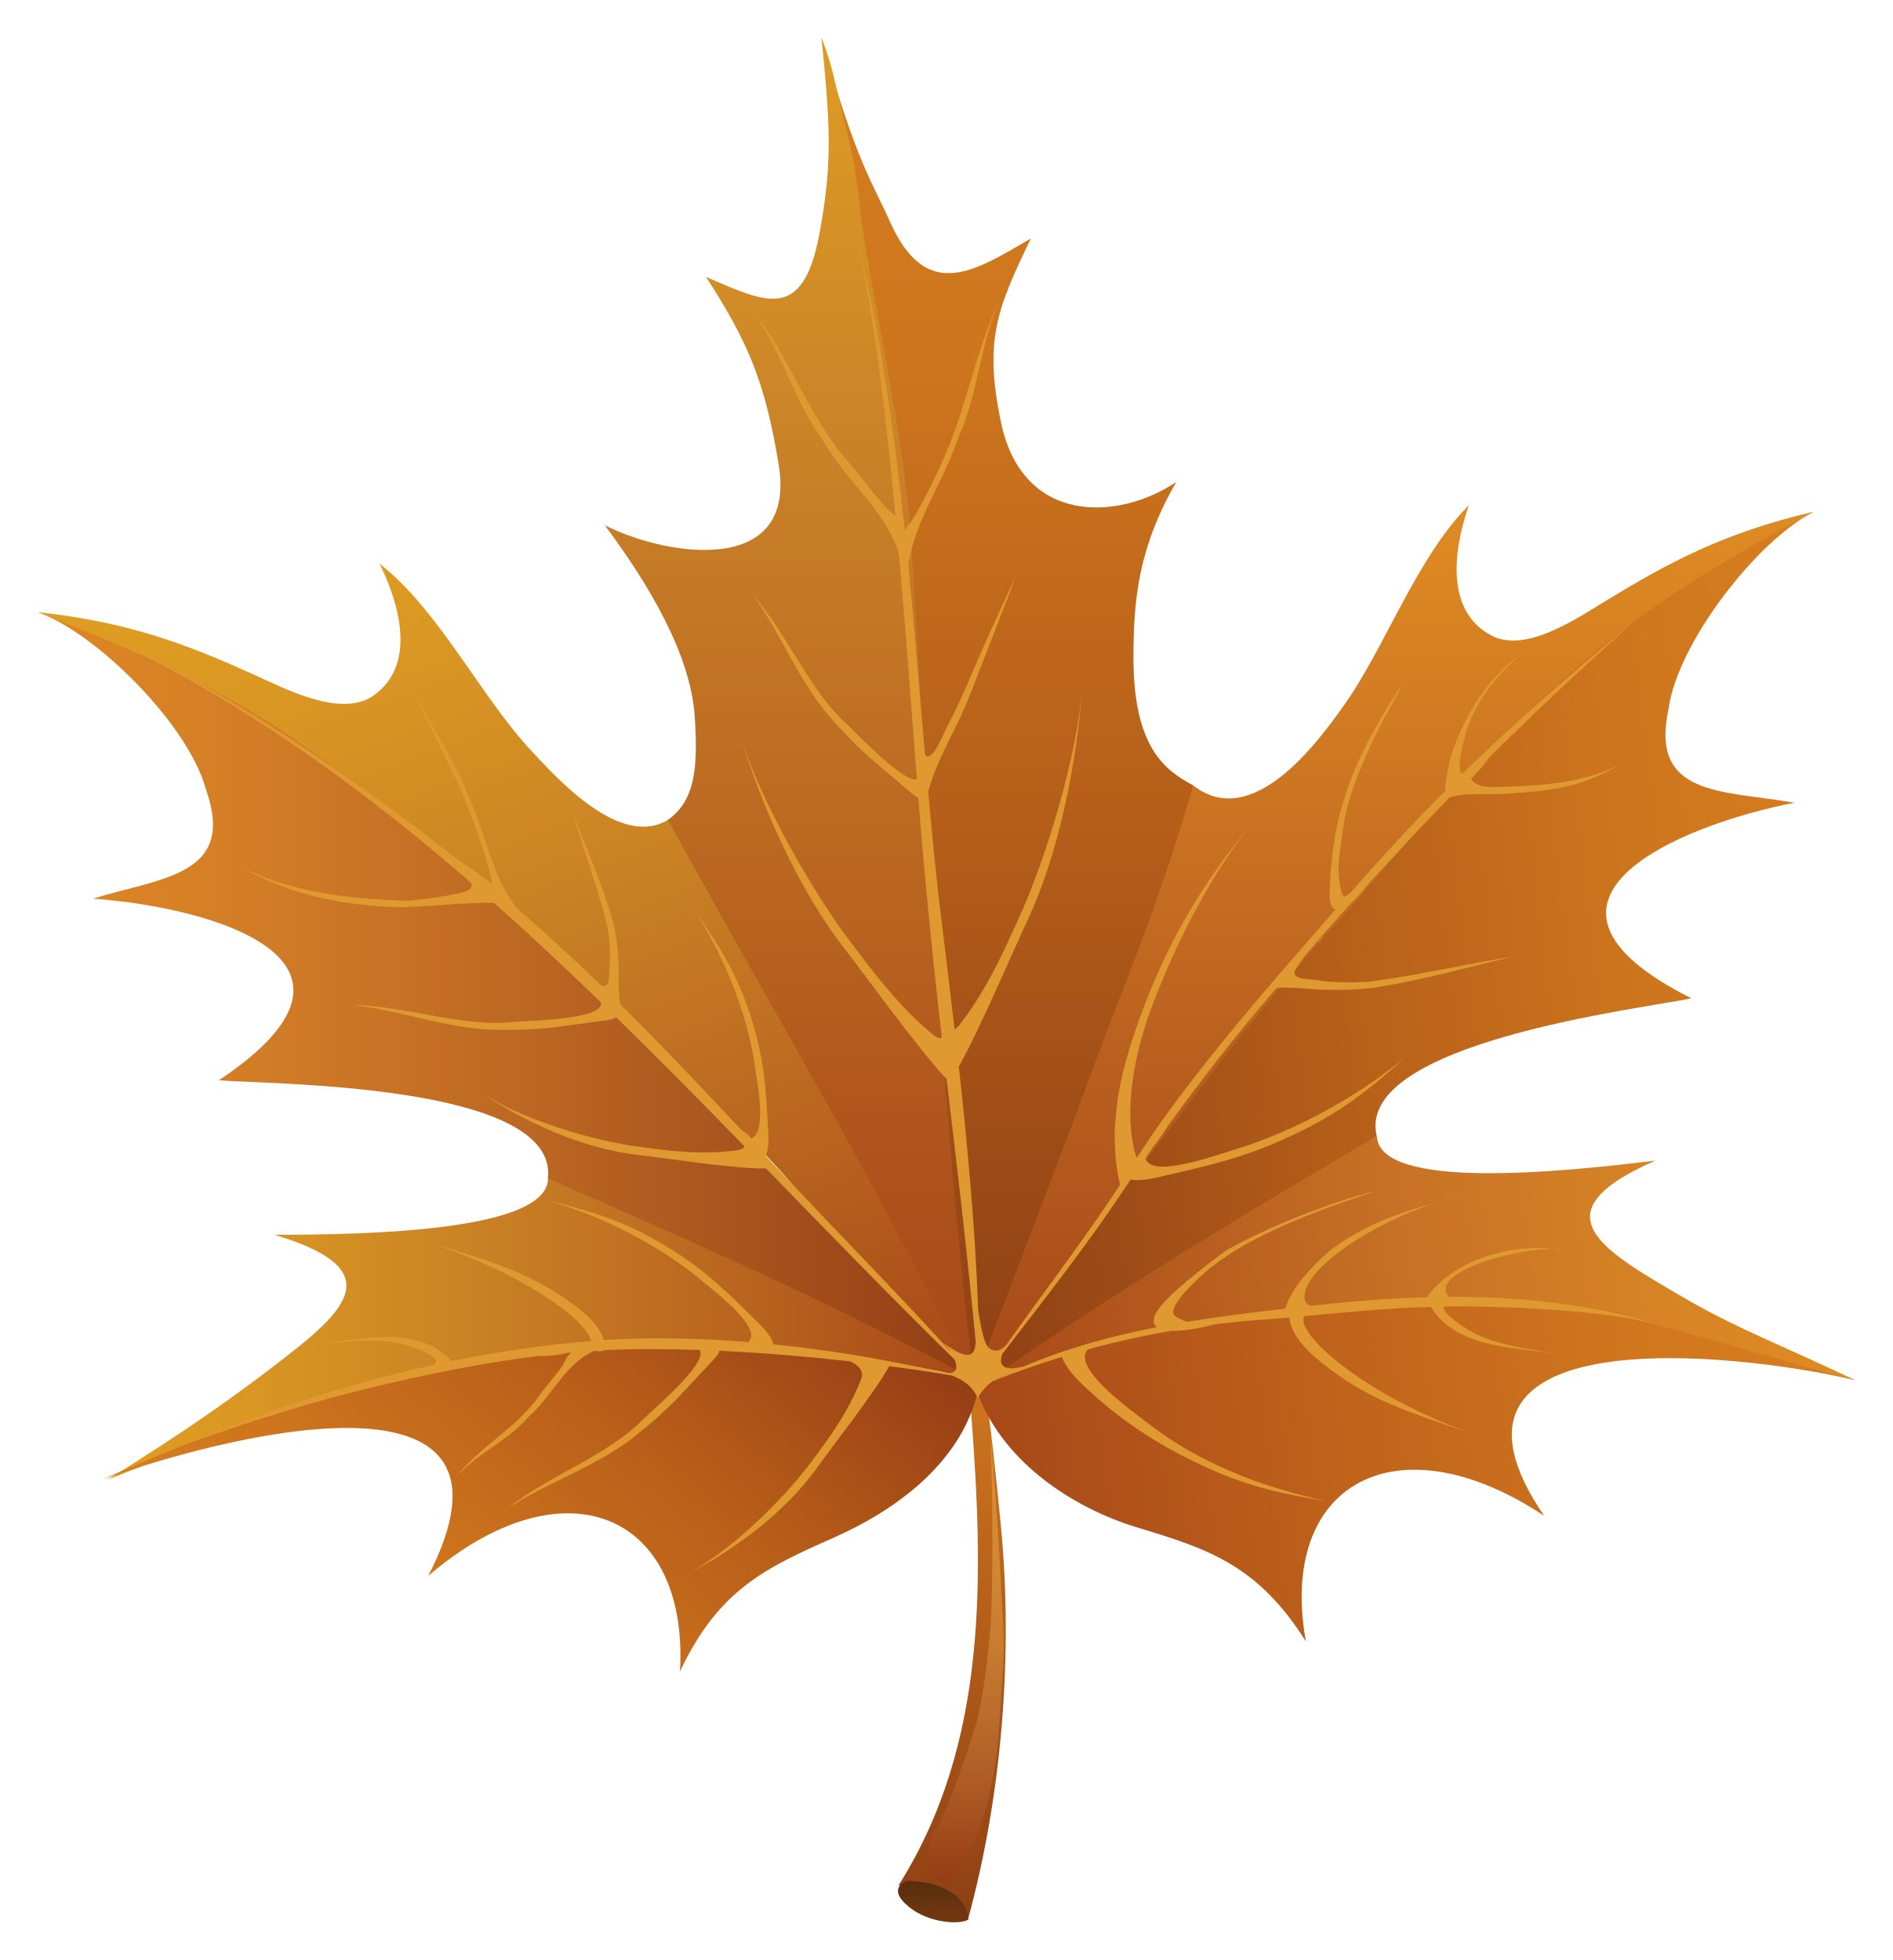
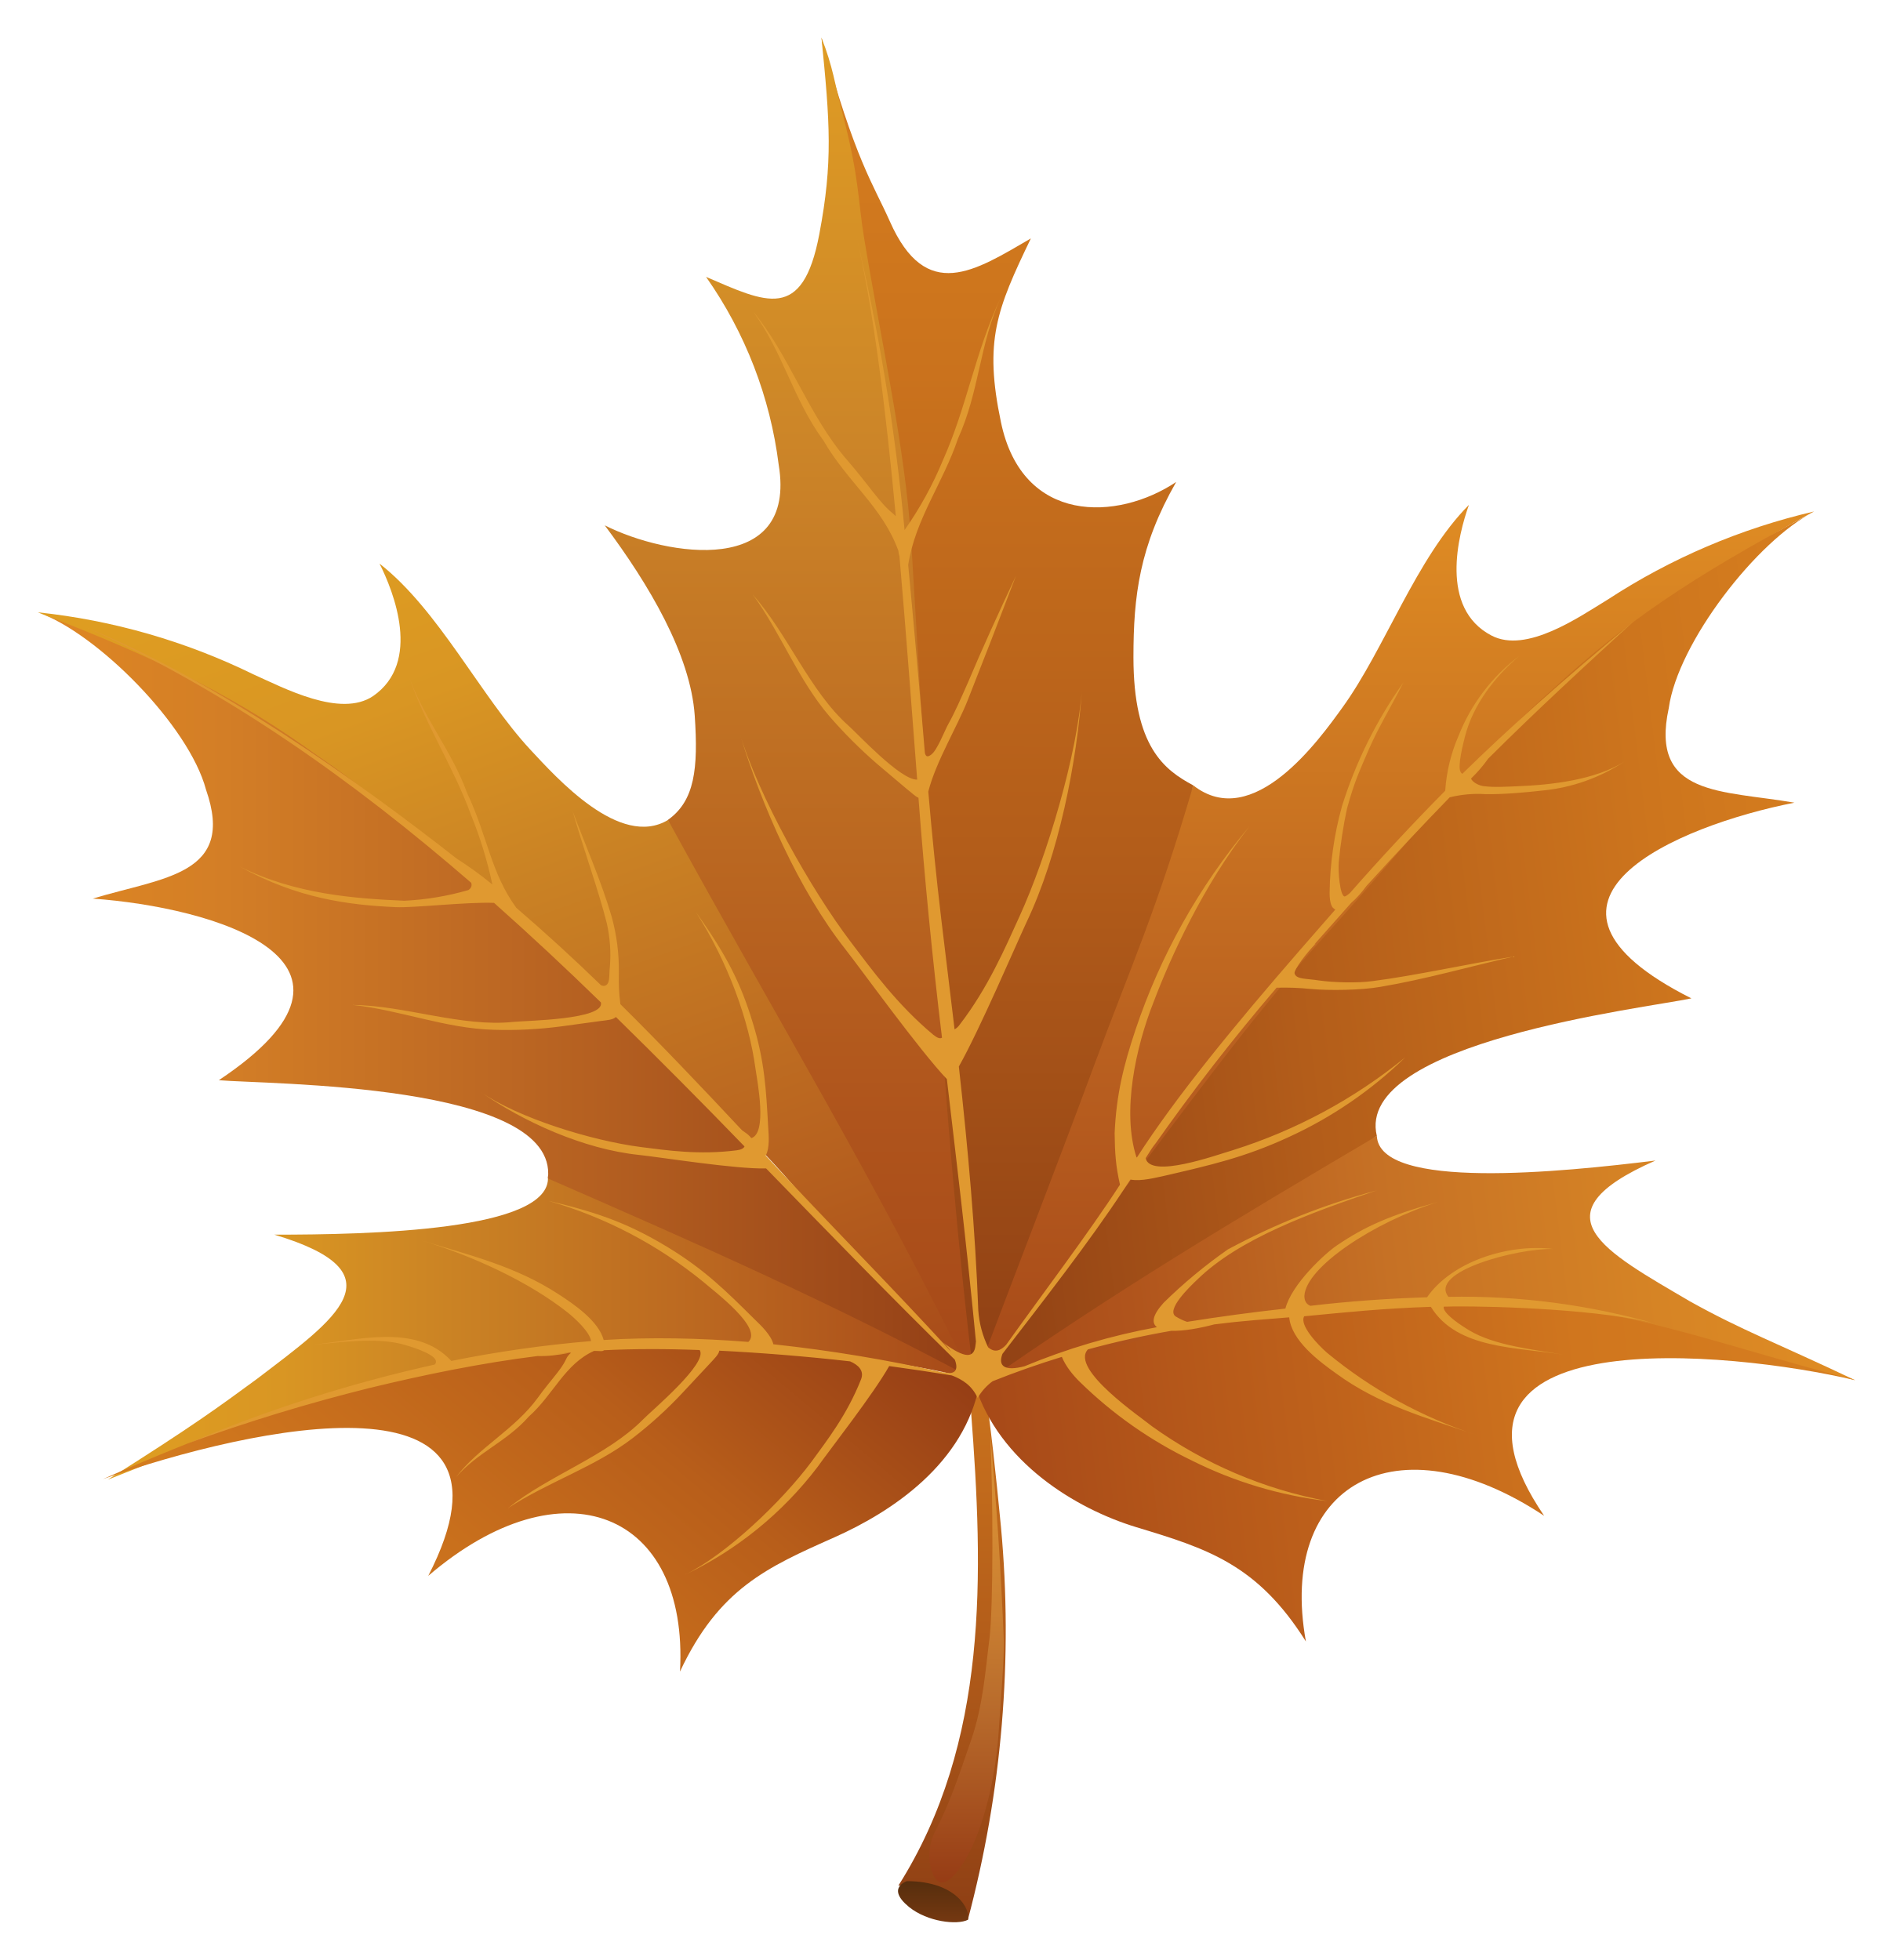
- <svg xmlns="http://www.w3.org/2000/svg" viewBox="885.28 -17.64 885.80 917.44">
-   <g id="leaf2">
-     <linearGradient id="XMLID_297_" x1="2801.2" gradientUnits="userSpaceOnUse" y1="210.11" gradientTransform="matrix(-.9925 .122 .122 .9925 4292.2 -331.49)" x2="2851.8" y2="622.26">
-       <stop stop-color="#df8c23" offset="0" />
-       <stop stop-color="#ba6120" offset=".608" />
-       <stop stop-color="#a64818" offset="1" />
+ <svg xmlns="http://www.w3.org/2000/svg" viewBox="885.3 -17.6 885.8 917.4">
+   <g>
+     <linearGradient id="a" x1="2801.2" x2="2851.8" y1="210.1" y2="622.3" gradientTransform="scale(-1 1)rotate(7 560.8 -35216.3)" gradientUnits="userSpaceOnUse">
+       <stop offset="0" stop-color="#df8c23" />
+       <stop offset=".6" stop-color="#ba6120" />
+       <stop offset="1" stop-color="#a64818" />
    </linearGradient>
-     <path d="m1413.7 546c-9.939 17.401-27.061 44.196-37.105 61.522-9.779 16.866-22.896 14.405-35.813 26.497 26.9-94.02 62.4-182.42 102.9-284.02 0.002-0.01-5.32 6.637 0 0 28 22 59-21.491 69.697-36.283 19.939-27.569 34.475-70.033 59.355-94.946-4.959 13.889-14.018 48.304 10.586 61.115 16.324 8.501 40.797-8.634 54.357-16.856 27.697-16.798 53.758-31.241 96.527-41.182-63.2 34.71-112.1 73.7-156.6 124.16-33.811 36.396-60.643 66.36-94.211 104.74-30.7 31.45-47.9 56.95-69.8 95.26z" fill="url(#XMLID_297_)" />
-     <linearGradient id="XMLID_298_" y2="881.02" gradientUnits="userSpaceOnUse" y1="551.9" x2="1330.9" x1="1330.9">
-       <stop stop-color="#d67e1f" offset="0" />
-       <stop stop-color="#cd751d" offset=".247" />
-       <stop stop-color="#b35d1a" offset=".597" />
-       <stop stop-color="#8e3f14" offset="1" />
+     <path fill="url(#a)" d="M1413.7 546c-10 17.4-27 44.2-37.1 61.5-9.8 16.9-22.9 14.4-35.8 26.5 26.9-94 62.4-182.4 102.9-284 0 0-5.3 6.6 0 0 28 22 59-21.5 69.7-36.3 20-27.6 34.5-70 59.3-95-5 14-14 48.4 10.6 61.2 16.3 8.5 40.8-8.6 54.4-16.9a301 301 0 0 1 96.5-41.2A560 560 0 0 0 1577.6 346a4389 4389 0 0 0-94.2 104.7c-30.7 31.5-48 57-69.8 95.3z" />
+     <linearGradient id="b" x1="1330.9" x2="1330.9" y1="551.9" y2="881" gradientUnits="userSpaceOnUse">
+       <stop offset="0" stop-color="#d67e1f" />
+       <stop offset=".2" stop-color="#cd751d" />
+       <stop offset=".6" stop-color="#b35d1a" />
+       <stop offset="1" stop-color="#8e3f14" />
    </linearGradient>
-     <path d="m1339.7 643c5.792 75.885 8.431 154.98-34 222 21.946-2.518 18.221 4.359 32.5 16.023 15.993-58.271 21.241-124.32 15.5-184.02-5-52-9-83-21.466-145.1 5.071 7.672-3.911 9.529-1.618 18.495 6.7 25.85 7.2 53.08 9.1 72.6z" fill="url(#XMLID_298_)" />
-     <linearGradient id="XMLID_299_" x1="2636.9" gradientUnits="userSpaceOnUse" y1="653.25" gradientTransform="matrix(-.9925 .122 .122 .9925 4292.2 -331.49)" x2="3045.9" y2="653.25">
-       <stop stop-color="#d67e1f" offset="0" />
-       <stop stop-color="#d0761e" offset=".256" />
-       <stop stop-color="#be611b" offset=".62" />
-       <stop stop-color="#a64818" offset="1" />
+     <path fill="url(#b)" d="M1339.7 643c5.8 75.9 8.4 155-34 222 22-2.5 18.2 4.4 32.5 16a526 526 0 0 0 15.5-184c-5-52-9-83-21.5-145.1 5.1 7.7-3.9 9.5-1.6 18.5 6.7 25.8 7.2 53 9.1 72.6" />
+     <linearGradient id="c" x1="2636.9" x2="3045.9" y1="653.3" y2="653.3" gradientTransform="scale(-1 1)rotate(7 560.8 -35216.3)" gradientUnits="userSpaceOnUse">
+       <stop offset="0" stop-color="#d67e1f" />
+       <stop offset=".3" stop-color="#d0761e" />
+       <stop offset=".6" stop-color="#be611b" />
+       <stop offset="1" stop-color="#a64818" />
    </linearGradient>
-     <path d="m1496.4 750.66c-13.279-73.679 42.346-104.7 111.47-58.786-62.705-92.048 86.416-77.383 145.56-63.492-71.8-28.38-132.6-41.86-199.8-42.38-62.648-0.485-147.84 18.593-212.16 44.618 11.328 36.171 47.25 57.951 75.516 66.568 33.1 10.06 56.6 17.23 79.4 53.47z" fill="url(#XMLID_299_)" />
-     <linearGradient id="XMLID_300_" x1="2636.9" gradientUnits="userSpaceOnUse" y1="572.63" gradientTransform="matrix(-.9925 .122 .122 .9925 4292.2 -331.49)" x2="3047.1" y2="572.63">
-       <stop stop-color="#df8c23" offset="0" />
-       <stop stop-color="#d68425" offset=".206" />
-       <stop stop-color="#c67125" offset=".499" />
-       <stop stop-color="#b0541c" offset=".843" />
-       <stop stop-color="#a64818" offset="1" />
+     <path fill="url(#c)" d="M1496.4 750.7c-13.3-73.7 42.3-104.7 111.5-58.8-62.7-92 86.4-77.4 145.5-63.5-71.8-28.4-132.6-41.9-199.8-42.4-62.6-.5-147.8 18.6-212.1 44.6 11.3 36.2 47.2 58 75.5 66.6 33 10 56.6 17.2 79.4 53.5" />
+     <linearGradient id="d" x1="2636.9" x2="3047.1" y1="572.6" y2="572.6" gradientTransform="scale(-1 1)rotate(7 560.8 -35216.3)" gradientUnits="userSpaceOnUse">
+       <stop offset="0" stop-color="#df8c23" />
+       <stop offset=".2" stop-color="#d68425" />
+       <stop offset=".5" stop-color="#c67125" />
+       <stop offset=".8" stop-color="#b0541c" />
+       <stop offset="1" stop-color="#a64818" />
    </linearGradient>
-     <path d="m1529.6 514.09c1.045 25.701 86.707 16.882 130.38 11.514-57.355 25.186-23.654 42.536 16.154 65.854 24.531 13.777 39.982 19.267 77.299 36.918-71.713-18.797-112.84-36.416-169.5-35.393-60.027 1.084-94.676-2.736-160.95 15.484-25.727 7.073-63.721 16.949-82.163 25.547 26.088-24.079 64.11-52.211 92.422-67.781 11.1-6.08 67.8-38.55 96.4-52.14z" fill="url(#XMLID_300_)" />
-     <linearGradient id="XMLID_301_" x1="2606.3" gradientUnits="userSpaceOnUse" y1="416.71" gradientTransform="matrix(-.9925 .122 .122 .9925 4292.2 -331.49)" x2="3044.5" y2="416.71">
-       <stop stop-color="#d67e1f" offset="0" />
-       <stop stop-color="#cd751d" offset=".247" />
-       <stop stop-color="#b35d1a" offset=".597" />
-       <stop stop-color="#8e3f14" offset="1" />
+     <path fill="url(#d)" d="M1529.6 514c1 25.8 86.7 17 130.4 11.6-57.4 25.2-23.7 42.5 16.1 65.9 24.6 13.7 40 19.2 77.3 36.9-71.7-18.8-112.8-36.4-169.5-35.4-60 1-94.6-2.8-161 15.5-25.6 7-63.6 17-82 25.5 26-24 64-52.2 92.3-67.8 11.1-6 67.8-38.5 96.4-52.1z" />
+     <linearGradient id="e" x1="2606.3" x2="3044.5" y1="416.7" y2="416.7" gradientTransform="scale(-1 1)rotate(7 560.8 -35216.3)" gradientUnits="userSpaceOnUse">
+       <stop offset="0" stop-color="#d67e1f" />
+       <stop offset=".2" stop-color="#cd751d" />
+       <stop offset=".6" stop-color="#b35d1a" />
+       <stop offset="1" stop-color="#8e3f14" />
    </linearGradient>
-     <path d="m1397.8 556.49c37.9-48.49 68.9-93.41 107.9-136.49 37.295-40.854 66.889-80.458 106.9-115.6 32.559-30.197 63.014-51.165 121.62-82.55-26.57 13.341-63.779 61.335-68.059 92.087-9.016 41.409 24.852 38.254 58.824 44.154-55.094 10.801-138.39 46.228-48.189 91.563-21.592 4.668-157.77 20.54-147.24 64.443-66.688 39.43-123.62 73.361-186.43 117.62 9.342-14.296 11.313-16.755 21.784-30.888 10-13.49 22.6-31.13 32.9-44.33z" fill="url(#XMLID_301_)" />
-     <linearGradient id="XMLID_302_" x1="2953.9" gradientUnits="userSpaceOnUse" y1="-29.085" gradientTransform="matrix(-.9925 .122 .122 .9925 4292.2 -331.49)" x2="3031" y2="597.91">
-       <stop stop-color="#d67e1f" offset="0" />
-       <stop stop-color="#cd751d" offset=".247" />
-       <stop stop-color="#b35d1a" offset=".597" />
-       <stop stop-color="#8e3f14" offset="1" />
+     <path fill="url(#e)" d="M1397.8 556.5c37.9-48.5 68.9-93.4 107.9-136.5 37.3-40.9 66.9-80.5 106.9-115.6 32.6-30.2 63-51.2 121.6-82.5-26.5 13.3-63.8 61.3-68 92-9 41.4 24.8 38.3 58.8 44.2-55.1 10.8-138.4 46.2-48.2 91.6-21.6 4.6-157.8 20.5-147.2 64.4-66.7 39.4-123.7 73.4-186.5 117.6 9.4-14.3 11.3-16.7 21.8-30.9 10-13.5 22.6-31.1 33-44.3z" />
+     <linearGradient id="f" x1="2953.9" x2="3031" y1="-29.1" y2="597.9" gradientTransform="scale(-1 1)rotate(7 560.8 -35216.3)" gradientUnits="userSpaceOnUse">
+       <stop offset="0" stop-color="#d67e1f" />
+       <stop offset=".2" stop-color="#cd751d" />
+       <stop offset=".6" stop-color="#b35d1a" />
+       <stop offset="1" stop-color="#8e3f14" />
    </linearGradient>
-     <path d="m1341.1 629.5c18.611-49.5 38.085-99.293 56.611-149.5 16.258-44.061 28.996-71.729 46-130-13.553-7.213-28-18-28-60 0-28.737 2.816-51.885 20-82-27.377 18.337-72 20-82-28-7.929-38.057-2.068-52.792 14-86-26.326 15.326-48.939 30.386-66-8-8-18-16-28-32-86 8 56 11.411 78.467 14 94 6 36 10.742 43.74 10 62-1.977 48.65 7.361 47.921 10 92 7.954 132.88 12 268 39.429 383.72l-2-2.22z" fill="url(#XMLID_302_)" />
-     <linearGradient id="XMLID_303_" y2="604" gradientUnits="userSpaceOnUse" y1="604" x2="1343.7" x1="935.73">
-       <stop stop-color="#df9e21" offset="0" />
-       <stop stop-color="#d99623" offset=".173" />
-       <stop stop-color="#ca8224" offset=".419" />
-       <stop stop-color="#ba6620" offset=".708" />
-       <stop stop-color="#a64818" offset="1" />
+     <path fill="url(#f)" d="M1341.1 629.5c18.6-49.5 38-99.3 56.6-149.5 16.3-44 29-71.7 46-130-13.5-7.2-28-18-28-60 0-28.7 2.8-51.9 20-82-27.4 18.3-72 20-82-28-8-38-2-52.8 14-86-26.3 15.3-49 30.4-66-8-8-18-16-28-32-86 8 56 11.4 78.5 14 94 6 36 10.8 43.7 10 62-2 48.7 7.4 48 10 92 8 132.9 12 268 39.4 383.7z" />
+     <linearGradient id="g" x1="935.7" x2="1343.7" y1="604" y2="604" gradientUnits="userSpaceOnUse">
+       <stop offset="0" stop-color="#df9e21" />
+       <stop offset=".2" stop-color="#d99623" />
+       <stop offset=".4" stop-color="#ca8224" />
+       <stop offset=".7" stop-color="#ba6620" />
+       <stop offset="1" stop-color="#a64818" />
    </linearGradient>
-     <path d="m1141.7 533c2.099 25.636-84 27.334-128 27.334 60 18 28.667 39.333-8 67.333-18.021 13.251-29.648 21.802-70 47.333 68.884-27.406 119.63-48.103 176-54 59.711-6.247 79.333-17.333 147.33-7.333 26.399 3.883 65.314 9.049 84.667 15.333-28.831-20.717-70-44-100-56-11.7-4.68-72-29.99-102-39.99z" fill="url(#XMLID_303_)" />
-     <linearGradient id="XMLID_304_" gradientUnits="userSpaceOnUse" x2="1254.7" x1="1254.7" y2="632">
-       <stop stop-color="#df9c24" offset="0" />
-       <stop stop-color="#cc8528" offset=".269" />
-       <stop stop-color="#af541c" offset=".821" />
-       <stop stop-color="#a64818" offset="1" />
+     <path fill="url(#g)" d="M1141.7 533c2.1 25.6-84 27.3-128 27.3 60 18 28.7 39.4-8 67.4-18 13.2-29.6 21.8-70 47.3 68.9-27.4 119.6-48.1 176-54 59.7-6.2 79.3-17.3 147.3-7.3 26.4 3.8 65.3 9 84.7 15.3-28.8-20.7-70-44-100-56-11.7-4.7-72-30-102-40" />
+     <linearGradient id="h" x1="1254.7" x2="1254.7" y2="632" gradientUnits="userSpaceOnUse">
+       <stop offset="0" stop-color="#df9c24" />
+       <stop offset=".3" stop-color="#cc8528" />
+       <stop offset=".8" stop-color="#af541c" />
+       <stop offset="1" stop-color="#a64818" />
    </linearGradient>
-     <path d="m1337.7 632c-31.543-43.1-55.489-90.428-80-138-21.51-41.748-35.92-72.093-59.904-127.85 12.571-8.812 14.304-23.974 12.571-48.812-2-28.667-21.333-61.334-42.063-89.128 29.41 14.86 89.91 24.02 81.396-28.206-6.255-38.368-14-57-34-88 28 12 45.226 21.28 53-20 6.364-33.795 5-52 1-92 5.538 13.964 6.061 20.753 10 36 7.891 30.543 7.036 39.968 10 58 7.896 48.046 19.241 97.929 22 142 8.315 132.85 14 268 29.389 392l-3.4 4z" fill="url(#XMLID_304_)" />
-     <linearGradient id="XMLID_305_" y2="678.82" gradientUnits="userSpaceOnUse" y1="219.58" x2="1205.6" x1="1038.5">
-       <stop stop-color="#df9e21" offset="0" />
-       <stop stop-color="#d99623" offset=".173" />
-       <stop stop-color="#ca8224" offset=".419" />
-       <stop stop-color="#ba6620" offset=".708" />
-       <stop stop-color="#a64818" offset="1" />
+     <path fill="url(#h)" d="M1337.7 632c-31.5-43.1-55.5-90.4-80-138-21.5-41.7-36-72-59.9-127.8 12.6-8.9 14.3-24 12.6-48.9-2-28.6-21.4-61.3-42.1-89 29.4 14.8 90 24 81.4-28.3a195 195 0 0 0-34-88c28 12 45.2 21.3 53-20 6.4-33.8 5-52 1-92 5.5 14 6 20.8 10 36 7.9 30.5 7 40 10 58 7.9 48 19.2 98 22 142 8.3 132.9 14 268 29.4 392z" />
+     <linearGradient id="i" x1="1038.5" x2="1205.6" y1="219.6" y2="678.8" gradientUnits="userSpaceOnUse">
+       <stop offset="0" stop-color="#df9e21" />
+       <stop offset=".2" stop-color="#d99623" />
+       <stop offset=".4" stop-color="#ca8224" />
+       <stop offset=".7" stop-color="#ba6620" />
+       <stop offset="1" stop-color="#a64818" />
    </linearGradient>
-     <path d="m1272.8 557.42c11.988 16.06 32.871 32.613 44.955 48.585 11.763 15.547 9.093 13.074 23.389 23.5-47.297-96.862-90.715-167.45-143.29-263.35-0.005-0.009 6.089 5.938 0 0-22.499 13.5-52.075-19.623-64.497-32.999-23.154-24.931-42.761-65.304-70.497-86.995 6.618 13.179 19.806 46.231-3.05 61.949-15.164 10.429-41.546-3.592-56.007-10.1-29.542-13.294-57.168-24.45-100.83-29.099 66.893 26.746 122.52 58.436 172.78 103.1 38 32 66 59.5 104 93.501 34.3 27.46 66.6 56.55 93 91.91z" fill="url(#XMLID_305_)" />
-     <linearGradient id="XMLID_306_" y2="448.45" gradientUnits="userSpaceOnUse" y1="448.45" x2="1341.1" x1="902.95">
-       <stop stop-color="#df8723" offset="0" />
-       <stop stop-color="#d37e26" offset=".217" />
-       <stop stop-color="#bc6723" offset=".524" />
-       <stop stop-color="#9c4819" offset=".884" />
-       <stop stop-color="#913d15" offset="1" />
+     <path fill="url(#i)" d="M1272.8 557.4c12 16 32.9 32.6 45 48.6 11.7 15.6 9 13 23.3 23.5-47.3-96.9-90.7-167.4-143.2-263.3 0 0 6 5.9 0 0-22.5 13.5-52.1-19.7-64.5-33-23.2-25-42.8-65.3-70.5-87 6.6 13.1 19.8 46.2-3 62-15.3 10.3-41.6-3.7-56.1-10.2A301 301 0 0 0 903 269c66.9 26.7 122.5 58.3 172.8 103 38 32 66 59.5 104 93.5 34.3 27.5 66.6 56.6 93 92z" />
+     <linearGradient id="j" x1="903" x2="1341.1" y1="448.4" y2="448.4" gradientUnits="userSpaceOnUse">
+       <stop offset="0" stop-color="#df8723" />
+       <stop offset=".2" stop-color="#d37e26" />
+       <stop offset=".5" stop-color="#bc6723" />
+       <stop offset=".9" stop-color="#9c4819" />
+       <stop offset="1" stop-color="#913d15" />
    </linearGradient>
-     <path d="m1277.7 560c-39-41-82-86-126-124-42-36-74-70-118-100-36-26-68.785-43.097-130.78-67.097 28 10 70.785 53.097 78.785 83.097 14 40-20 41-53 51 56 4 143 29 59 85 22 2 159.1 1.141 154 46 71 31 131.65 57.732 199.39 94-11.016-13.05-13.271-15.25-25.389-28-11.5-12.18-26.4-27.86-38-40z" fill="url(#XMLID_306_)" />
-     <linearGradient id="XMLID_307_" y2="541.4" gradientUnits="userSpaceOnUse" y1="769.65" x2="1238.1" x1="1046.6">
-       <stop stop-color="#d67e1f" offset="0" />
-       <stop stop-color="#cd741d" offset=".247" />
-       <stop stop-color="#b85e1a" offset=".597" />
-       <stop stop-color="#953d15" offset="1" />
+     <path fill="url(#j)" d="M1277.7 560c-39-41-82-86-126-124-42-36-74-70-118-100-36-26-68.8-43.1-130.8-67.1 28 10 70.8 53.1 78.8 83.1 14 40-20 41-53 51 56 4 143 29 59 85 22 2 159.1 1.1 154 46 71 31 131.7 57.7 199.4 94-11-13-13.3-15.2-25.4-28z" />
+     <linearGradient id="k" x1="1046.6" x2="1238.1" y1="769.6" y2="541.4" gradientUnits="userSpaceOnUse">
+       <stop offset="0" stop-color="#d67e1f" />
+       <stop offset=".2" stop-color="#cd741d" />
+       <stop offset=".6" stop-color="#b85e1a" />
+       <stop offset="1" stop-color="#953d15" />
    </linearGradient>
-     <path d="m1203.5 764.75c4.191-74.748-54.803-98.753-117.81-44.748 51.005-99.01-82-70-152.22-45.261 99.22-43.74 147.62-52.03 214.22-60.74 62.121-8.124 190 10 196 16-6.831 37.283-40.997 59.999-68 72-31.5 14.01-54 24-72.2 62.75z" fill="url(#XMLID_307_)" />
-     <path d="m1554.9 594.12c12.258 19.943 40.647 18.782 62.209 22.421-13.855-2.41-32.381-4.194-44.373-11.538-6.68-4.089-12.307-8.459-11.821-11.036 1.566-0.031 3.147-0.057 4.761-0.075 20.131-0.22 71.004 1.538 95.434 8.415-32.752-9.917-65.965-13.09-97.943-12.901-9.467-11.871 32.353-22.799 48.898-22.421-21.492-2.564-47.634 6.23-59.021 22.59-18.785 0.512-37.073 2.078-54.51 4.003-1.818-0.756-2.893-2.163-2.797-4.576 0.537-13.466 32.633-34.67 62.496-43.951-22.333 6.113-33.965 11.213-47.412 20.325-5.257 3.562-20.961 17.904-24.059 29.54-15.15 1.747-30.554 3.627-45.927 6.153-1.821-0.546-3.602-1.342-5.329-2.478-4.74-3.115 6.594-13.924 9.988-17.24 19.645-19.187 53.059-31.206 84.086-41.708-21.695 5.41-49.793 16.564-69.65 27.508-7.867 5.418-24.438 18.54-30.17 25.037-5.315 6.025-5.585 9.551-3.065 11.405-21.171 4.105-42.113 9.757-62.081 18.305-9.085 2.424-12.43 0.09-10.224-5.82 19.407-25.223 40.514-52.159 56.726-76.772 1.052-1.597 2.133-3.216 3.223-4.841 4.925 1.019 12.152-0.896 16.066-1.795 21.143-4.857 37.188-8.483 57.822-18.034 20.316-9.405 34.225-18.717 54.623-37.34-23.959 19.822-54.176 35.458-80.445 43.374-8.402 2.532-38.855 13.533-41.05 3.827 1.248-1.757 2.473-3.557 3.681-5.395-0.285 0.352-0.568 0.691-0.85 1.02 0.808-1.15 1.612-2.299 2.431-3.455-0.524 0.818-1.052 1.63-1.581 2.436 2.267-2.799 4.613-6.267 6.586-9.434 15.603-21.621 32.842-43.678 48.475-61.894 0.896-1.045 1.785-2.078 2.674-3.109 5.871-0.097 9.74 0.116 15.99 0.595 8.477 0.803 23.684 0.621 32.541-1.047 20.758-3.373 41.402-9.292 62.389-14.146-22.316 3.638-46.42 9.022-66.035 11.56-6.961 0.899-18.283 0.719-25.242-0.355-5.436-0.839-10.584-0.352-11.342-3.269-0.408-1.569 5.74-9.797 9.943-14.074-0.232 0.181-0.465 0.362-0.701 0.547 5.95-6.777 11.692-13.244 17.259-19.44 2.444-2.101 4.988-4.986 7.202-7.975 13.904-15.312 26.719-28.932 38.921-41.478 5.238-1.607 11.624-1.597 16.618-1.482 7.801 0.18 19.178-0.825 26.934-1.698 14.758-1.659 25.875-5.753 38.154-13.55-13.461 8.546-34.066 10.93-49.842 11.53-4.775 0.181-10.924 0.639-15.701 0.106-1.831-0.204-5.477-1.688-6.138-3.705 3.762-3.679 7.197-7.725 8.231-9.442-0.104 0.03-0.208 0.07-0.313 0.111 22.937-22.77 44.44-42.599 68.098-64.116-34.297 28.44-58.966 50.514-80.184 71.311-0.278-0.227-0.544-0.526-0.791-0.932-1.564-2.56 1.322-13.629 2.023-16.383 3.848-15.09 13.967-28.2 25.604-38.039-12.396 8.205-22.896 23.785-28.568 37.582-2.758 5.787-5.33 14.861-6.209 23.831-0.071 0.727-0.054 1.314 0.034 1.789-15.506 15.591-29.478 30.818-44.603 47.896-1.295 1.108-2.268 1.755-2.639 1.611-2.139-0.824-3.043-11.702-2.605-16.212 0.59-6.092 2.26-19.261 3.891-25.202 3.465-12.618 5.635-16.837 10.354-27.745 4.441-10.261 10.047-19.191 15.906-30.935-12.516 18.811-22.979 37.431-28.654 57.805-3.357 11.043-5.447 25.885-5.762 40.596-0.104 4.86 0.957 7.204 2.678 7.829-5.277 6.008-10.732 12.265-16.475 18.864-31.023 35.653-58.137 68.695-76.396 97.235-0.093-0.072-0.187-0.138-0.271-0.235-6.832-21.292-0.24-51.567 8.057-72.547 8.057-21.125 23.273-54.705 44.725-82.137-27.389 33.21-42.154 63.31-53.119 95.007-5.559 16.343-9.063 30.296-9.832 48.399 0.104 9.237 0.506 15.33 2.514 24.158-14.874 23.107-36.262 51.073-53.266 75.042-2.503 2.553-5.275 3.866-8.412 1.078-1.896-1.896-3.575-9.934-4.671-17.251-1.379-37.509-4.806-75.527-9.085-114.19 9.822-17.335 26.273-56.018 31.756-67.563 14.965-31.507 23.553-74.542 26-110-2.156 31.263-16.457 79.004-29.332 107.33-6.667 14.666-14.667 33.333-28 50.666-0.907 1.179-1.701 1.858-2.401 2.162-1.999-17.256-4.12-34.636-6.266-52.162-2.323-18.974-4.27-38.778-6.09-59.11 3.678-14.107 13.566-30.163 18.59-42.89 7.5-19 14.5-37 22.5-58-8 17-16 34.5-22.5 50-2.966 6.674-5.875 13.386-9.39 19.795-1.601 2.918-4.905 11.61-7.61 13.705-2.104 1.628-2.761 0.901-3.176-0.729-2.458-28.701-4.814-58.271-7.723-87.928 3.294-21.484 16.275-38.316 23.22-59.151 10-22.001 10-44.001 20-66.001-12 25.5-15.736 50.873-27 76-6.449 14.386-12.896 26.794-17.879 32.849-5.01-47.389-11.75-94.632-22.942-138.54 7.971 33.165 13.893 81.797 18.614 131.93-0.381-0.368-0.787-0.732-1.242-1.094-6.114-4.861-11.644-13.775-21.555-25.147-18.092-20.76-27.066-49.303-44.03-69.509 14.258 19.511 18.725 41.053 32.984 60.565 11.245 19.359 27.704 31.012 35.072 51.458 0.1 0.829 0.269 1.661 0.479 2.502 3.247 36.821 5.908 73.509 8.314 104.6-7.649 0.407-28.148-21.763-32.137-25.309-18-16-28.5-43-44.5-61 13 18 21 39.5 35.5 56.5 7 8 14.279 15.649 22.5 22.5 6 5 9.842 8.364 14.113 11.913 1.959 1.628 3.697 3.26 5.184 3.861 0.929 11.794 1.823 22.652 2.703 32.226 2.885 31.384 5.595 56.58 8.288 80.066-0.884 0.506-2.199 0.214-4.142-1.399-16.821-13.973-28.735-30.42-38.468-43.259-18.795-24.794-43.257-68.215-52.244-98.237 10.193 34.044 28.046 74.132 49.58 101.57 8.232 10.49 34.619 47.175 47.532 60.726 4.261 36.189 8.586 71.234 13.589 122.85-0.035 0.604-0.078 1.171-0.135 1.685-0.667 6-4.666 6.667-15.333-1.333 1.432 1.289 2.77 2.854 3.866 4.473-27.954-30.544-49.43-52.115-79.533-84.14-2.421-2.576-4.824-5.136-7.216-7.687 1.946-3.575 1.356-9.771 1.175-13.076-0.965-17.634-1.639-31.003-7.25-49.361-5.526-18.076-12.101-31.135-26.562-51.475 14.994 23.399 24.813 50.677 27.839 73.036 0.908 6.711 5.611 30.332-1.923 32.714-0.864-1.046-1.822-1.962-2.944-2.723-0.569-0.386-1.039-0.699-1.453-0.972-19.152-20.413-37.695-40.047-56.894-59.066-0.708-5.866-0.783-9.076-0.727-14.735 0.219-6.769-1.001-18.886-3.268-25.92-4.777-16.492-12.083-32.854-18.351-49.504 5.147 17.729 12.158 36.857 16.024 52.452 1.372 5.534 1.966 14.561 1.374 20.124-0.463 4.346 0.373 8.44-2.478 9.092-0.289 0.066-0.837-0.055-1.554-0.309-12.745-12.349-25.862-24.445-39.705-36.333-12.091-16.497-13.424-33.385-23.004-53.692-7.176-19.77-20.069-34.554-27.243-54.323 8.083 23.118 20.815 42.032 29.1 64.533 4.646 12.619 9.133 25.908 9.985 32.636-4.725-4.031-11.471-8.698-16.887-12.184-46.8-36.84-112.22-83.24-173.27-108.22 66.639 30.108 125.22 71.886 180.28 119.62 0.437 1.307 0.148 2.466-1.275 3.379-3.364 2.16-26.132 5.168-30 5-23-1-51-3-77-16 27 15 51 18 73 19 8.441 0.383 33.254-2.455 45.914-2.044 16.967 15.062 33.624 30.661 50.102 46.631 1.83 8.146-34.998 8.489-40.911 9.136-23.94 2.621-51.01-7.7-75.092-7.905 22.07 2.43 43.383 10.916 65.718 11.562 10.628 0.173 21.184-0.095 31.779-1.598 7.732-1.097 12.805-1.69 18.302-2.479 3.145-0.451 6.064-0.641 7.223-1.882 20.21 19.768 40.184 40.055 60.169 60.547-0.469 0.887-1.556 1.568-3.628 1.84-17.767 2.331-32.764 0.016-44.795-1.516-23.234-2.955-57.582-13.556-75.383-25.971 20.188 14.078 48.35 26.9 74.613 29.701 10.328 1.102 45.268 6.659 59.236 6.254 29.054 29.859 58.229 60.033 88.295 89.548 1.838 4.535 0.665 8.074-7.208 5.173 0.812 0.299 1.609 0.586 2.395 0.872-20.21-4.505-39.427-8.126-59.73-10.872-6.622-0.896-13.431-1.698-20.345-2.395-0.888-4.312-6.041-9.027-8.633-11.595-13.309-13.182-23.357-23.217-40.528-33.71-16.91-10.332-30.984-15.986-55.945-21.833 27.534 7.878 54.117 22.432 72.288 37.883 5.763 4.901 28.076 21.665 21.145 28.191-22.605-1.828-45.943-2.378-67.662-0.931-2.432-8.892-13.871-16.677-21.416-21.595-19.713-12.854-40.814-17.945-63.902-25.016 24.033 7.211 50.239 19.264 68.358 33.716 3.41 2.72 10.441 9.137 10.942 13.346-22.042 1.86-43.763 5.009-65.277 9.384-16.777-18.152-44.9-9.395-67.314-7.39 14.014-1.184 32.384-4.156 45.847-0.094 8.92 2.69 16.519 6.143 13.628 9.14-38.884 8.46-77.143 20.895-115.47 36.89 34.29-11.992 57.56-19.27 85.29-25.992 26.03-6.311 52.545-11.661 78.397-14.884 4.349 0.149 10.063-0.533 14.856-1.497-1.964 0.178-3.983 0.321-5.966 0.465 2.313-0.245 4.617-0.466 6.916-0.673-0.008 0.006-0.016 0.01-0.024 0.016-0.304 0.065-0.613 0.129-0.926 0.192 0.257-0.023 0.511-0.048 0.766-0.073-0.92 0.679-1.743 1.692-2.446 3.212-2.285 4.938-7.217 9.636-13.136 17.821-10.805 14.94-27.739 23.298-38.34 37.344 10.514-11.938 23.596-16.479 34.109-28.417 11.547-10.275 16.738-24.649 30.606-30.819 2.535 0.111 3.956 0.387 4.578-0.333 13.7-0.653 28.904-0.639 44.803-0.088 4.18 6.117-22.377 28.313-26.402 32.419-16.86 17.198-44.34 26.368-63.101 41.47 18.614-12.106 40.479-19.047 58.167-32.7 8.331-6.601 16.327-13.499 23.57-21.375 5.288-5.75 8.835-9.422 12.589-13.516 2.101-2.292 4.191-4.252 4.383-5.923 20.096 0.937 41.018 2.667 61.216 4.949 3.642 1.648 6.758 4.313 5.083 8.525-6.626 16.648-15.96 28.614-23.162 38.372-13.908 18.845-39.91 43.665-59.429 53.154 22.134-10.762 47.06-29.098 62.311-50.663 5.762-8.148 26.194-34.13 33.512-47.145 10.187 1.348 20.045 2.822 29.356 4.39 4.98 2.025 9.206 4.583 12.045 10.443 2.362-3.763 4.557-6.088 6.975-7.779 10.472-4.184 21.268-7.984 32.349-11.377 1.802 4.357 5.221 8.577 8.491 11.77 15.525 15.154 31.984 26.649 52.375 36.706 20.08 9.902 36.063 14.874 63.365 19.05-30.473-6.192-60.111-18.336-81.916-34.989-4.742-3.913-38.724-26.873-30.113-36.075 12.646-3.455 25.645-6.367 38.955-8.68 5.907 0.203 13.853-1.244 20.191-3.007 6.279-0.784 12.612-1.449 19.012-1.958 5.622-0.403 10.943-0.835 16.069-1.277 1.07 10.718 13.743 20.333 21.942 26.279 20.191 14.644 42.125 20.632 66.068 28.86-24.93-8.398-51.957-22.239-70.416-38.646-4.033-3.584-12.989-12.798-10.588-17.112 19.7-1.81 37.3-3.65 58.7-4.31zm-204.1 34.23c1.463-0.924 3.021-1.657 4.752-2.36-1.6 0.77-3.2 1.55-4.8 2.36zm-113.1-367.35c1 0.5-0.5-0.5 0 0zm263.3 162.93c1.205-0.938 2.348-1.81 3.391-2.592-0.6 0.01-1.9 1.04-3.4 2.59zm111.1 143.05c1.811 0.216 3.593 0.503 5.326 0.883-1.1-0.54-3-0.82-5.3-0.88zm-53.9-21.93c3.361-0.92 6.959-1.862 10.848-2.845-3.5 0.75-7.1 1.71-10.8 2.85zm-507.5-92.23c1.1-0.41-0.7 0.03 0 0zm72.7 235.34c0.6-0.98-0.5 0.47 0 0z" fill="#e09930" />
-     <linearGradient id="XMLID_308_" y2="862.88" gradientUnits="userSpaceOnUse" y1="882.15" x2="1322" x1="1322">
-       <stop stop-color="#753811" offset="0" />
-       <stop stop-color="#562e0d" offset="1" />
+     <path fill="url(#k)" d="M1203.5 764.8c4.2-74.8-54.8-98.8-117.8-44.8 51-99-82-70-152.2-45.3 99.2-43.7 147.6-52 214.2-60.7 62.1-8.1 190 10 196 16-6.8 37.3-41 60-68 72-31.5 14-54 24-72.2 62.8" />
+     <path fill="#e09930" d="M1554.9 594.1c12.3 20 40.6 18.8 62.2 22.4-13.8-2.4-32.4-4.2-44.4-11.5-6.6-4-12.3-8.5-11.8-11l4.8-.1c20.1-.2 71 1.5 95.4 8.4a330 330 0 0 0-98-12.9c-9.4-11.9 32.4-22.8 49-22.4-21.5-2.6-47.7 6.2-59 22.6q-28.3.9-54.6 4-2.8-1.1-2.8-4.6c.6-13.5 32.7-34.7 62.5-44-22.3 6.2-34 11.3-47.4 20.4-5.2 3.5-21 17.9-24 29.5a964 964 0 0 0-46 6.2q-2.7-.9-5.3-2.5c-4.7-3.1 6.6-14 10-17.2 19.6-19.2 53-31.3 84-41.8a322 322 0 0 0-69.6 27.6 234 234 0 0 0-30.1 25c-5.4 6-5.6 9.5-3.1 11.4a304 304 0 0 0-62 18.3c-9.2 2.4-12.5 0-10.3-5.8 19.4-25.2 40.5-52.2 56.7-76.8l3.2-4.8c5 1 12.2-1 16.1-1.8 21.1-4.9 37.2-8.5 57.8-18a194 194 0 0 0 54.7-37.4 243 243 0 0 1-80.5 43.4c-8.4 2.5-38.8 13.5-41 3.8l2.8-4.4 2.4-3.4-1.6 2.4a970 970 0 0 1 57.7-74.4c6-.1 9.8 0 16 .6 8.5.8 23.7.6 32.6-1 20.8-3.5 41.4-9.4 62.4-14.2-22.3 3.6-46.4 9-66 11.5-7 1-18.3.7-25.3-.3-5.4-.9-10.6-.4-11.3-3.3-.4-1.6 5.7-9.8 10-14l-.8.5 17.3-19.5c2.4-2 5-5 7.2-8q20.7-22.7 38.9-41.4a55 55 0 0 1 16.6-1.5c7.8.2 19.2-.8 27-1.7a84 84 0 0 0 38.1-13.5c-13.5 8.5-34 10.9-49.8 11.5-4.8.2-11 .6-15.7 0-1.9-.1-5.5-1.6-6.2-3.6a66 66 0 0 0 8-9.3c22.9-22.8 44.4-42.6 68-64.2-34.3 28.5-59 50.6-80.1 71.3q-.5-.3-.8-.9c-1.6-2.5 1.3-13.6 2-16.4 3.8-15 14-28.2 25.6-38a87 87 0 0 0-28.6 37.6 77 77 0 0 0-6.2 25.6 1105 1105 0 0 0-44.6 47.9q-2 1.7-2.6 1.6c-2.1-.8-3-11.7-2.6-16.2a213 213 0 0 1 3.9-25.2c3.5-12.6 5.6-16.8 10.3-27.8 4.5-10.2 10-19.1 16-30.9a205 205 0 0 0-28.7 57.8 159 159 0 0 0-5.8 40.6c0 4.9 1 7.2 2.7 7.8l-16.5 18.9c-31 35.7-58.1 68.7-76.4 97.2l-.2-.2c-6.9-21.3-.3-51.6 8-72.5 8-21.2 23.3-54.7 44.8-82.2a292 292 0 0 0-53.2 95c-5.5 16.4-9 30.3-9.8 48.4.1 9.3.5 15.4 2.5 24.2-14.9 23-36.2 51-53.3 75-2.5 2.6-5.2 3.9-8.4 1.1a47 47 0 0 1-4.6-17.2c-1.4-37.6-4.8-75.6-9.1-114.2 9.8-17.4 26.3-56 31.7-67.6 15-31.5 23.6-74.5 26-110-2.1 31.3-16.4 79-29.3 107.3-6.7 14.7-14.7 33.4-28 50.7a7 7 0 0 1-2.4 2.2l-6.3-52.2a1840 1840 0 0 1-6-59.1c3.6-14.1 13.5-30.2 18.5-42.9 7.5-19 14.5-37 22.5-58-8 17-16 34.5-22.5 50-3 6.7-5.8 13.4-9.4 19.8-1.6 3-4.9 11.6-7.6 13.7-2 1.6-2.7.9-3.1-.7q-3.6-43.2-7.8-88c3.3-21.4 16.3-38.3 23.3-59.1 10-22 10-44 20-66-12 25.5-15.8 50.9-27 76a169 169 0 0 1-18 32.8A987 987 0 0 0 1285.8 92c8 33.2 14 81.8 18.7 132l-1.3-1.2c-6.1-4.8-11.6-13.7-21.5-25.1-18.1-20.8-27.1-49.3-44-69.5 14.2 19.5 18.7 41 33 60.5 11.2 19.4 27.6 31 35 51.5q.1 1.3.5 2.5c3.2 36.8 5.9 73.5 8.3 104.6-7.7.4-28.2-21.8-32.2-25.3-18-16-28.5-43-44.5-61 13 18 21 39.5 35.5 56.5q10.4 12 22.5 22.5l14.2 12c2 1.5 3.6 3.2 5.1 3.8a2543 2543 0 0 0 11 112.3q-1.3.9-4.1-1.4c-16.8-14-28.8-30.5-38.5-43.3-18.8-24.8-43.2-68.2-52.2-98.2 10.2 34 28 74.1 49.6 101.5 8.2 10.5 34.6 47.2 47.5 60.8 4.2 36.1 8.6 71.2 13.6 122.8l-.2 1.7c-.6 6-4.6 6.7-15.3-1.3q2.2 1.9 3.9 4.4c-28-30.5-49.5-52-79.6-84.1l-7.2-7.7c2-3.6 1.4-9.8 1.2-13-1-17.7-1.6-31-7.3-49.4-5.5-18.1-12-31.2-26.5-51.5 15 23.4 24.8 50.7 27.8 73 1 6.7 5.6 30.4-1.9 32.7q-1.3-1.6-3-2.7l-1.4-1c-19.1-20.4-37.7-40-56.9-59-.7-5.9-.8-9-.7-14.8a94 94 0 0 0-3.3-25.9c-4.8-16.5-12-32.8-18.3-49.5 5.1 17.8 12.1 36.9 16 52.5a68 68 0 0 1 1.4 20.1c-.5 4.3.3 8.4-2.5 9q-.5.2-1.6-.2a893 893 0 0 0-39.7-36.3c-12-16.5-13.4-33.4-23-53.7-7.2-19.8-20-34.6-27.2-54.4 8 23.2 20.8 42 29 64.6a190 190 0 0 1 10 32.6 171 171 0 0 0-16.8-12.2C1052 347.4 986.6 301 925.5 276c66.6 30.1 125.2 71.9 180.3 119.6q.7 2-1.3 3.4a130 130 0 0 1-30 5c-23-1-51-3-77-16 27 15 51 18 73 19 8.5.4 33.3-2.5 46-2q25.3 22.5 50 46.6c1.9 8.1-35 8.5-40.9 9.1-24 2.6-51-7.7-75-7.9 22 2.4 43.3 11 65.6 11.6q16 .5 31.8-1.6l18.3-2.5c3.2-.4 6-.6 7.2-1.9q30.3 29.7 60.2 60.6-.6 1.4-3.6 1.8c-17.8 2.3-32.8 0-44.8-1.5-23.2-3-57.6-13.6-75.4-26 20.2 14.1 48.4 27 74.6 29.7 10.3 1.1 45.3 6.7 59.3 6.3 29 29.8 58.2 60 88.3 89.5 1.8 4.6.6 8.1-7.3 5.2l2.4.9a704 704 0 0 0-80-13.3c-1-4.3-6-9-8.7-11.6-13.3-13.2-23.3-23.2-40.5-33.7-17-10.3-31-16-56-21.8a203 203 0 0 1 72.3 37.8c5.8 5 28.1 21.7 21.2 28.2-22.6-1.8-46-2.3-67.7-.9-2.4-8.9-13.8-16.7-21.4-21.6-19.7-12.8-40.8-18-63.9-25 24 7.2 50.2 19.3 68.4 33.7 3.4 2.7 10.4 9.1 11 13.4q-33.2 2.8-65.4 9.3c-16.7-18.1-44.9-9.4-67.3-7.3 14-1.2 32.4-4.2 45.9-.1 8.9 2.6 16.5 6.1 13.6 9.1A668 668 0 0 0 973.2 658a844 844 0 0 1 85.3-26c26-6.3 52.6-11.7 78.4-14.9 4.4.2 10-.5 14.9-1.5l-6 .5 7-.7h-.1l-1 .2h.8a8 8 0 0 0-2.4 3.2c-2.3 4.9-7.2 9.6-13.1 17.8-10.9 15-27.8 23.3-38.4 37.3 10.5-12 23.6-16.5 34.1-28.4 11.6-10.3 16.8-24.6 30.6-30.8 2.6 0 4 .4 4.6-.3 13.7-.7 29-.7 44.8-.1 4.2 6-22.4 28.3-26.4 32.4-16.9 17.2-44.3 26.3-63.1 41.5 18.6-12.2 40.5-19.1 58.2-32.7q12.6-9.7 23.5-21.4l12.6-13.5c2.1-2.3 4.2-4.3 4.4-6 20.1 1 41 2.7 61.2 5 3.7 1.6 6.8 4.3 5.1 8.5-6.6 16.7-16 28.6-23.1 38.4-14 18.8-40 43.6-59.5 53.1a170 170 0 0 0 62.3-50.6c5.8-8.2 26.2-34.2 33.5-47.2q15.3 2.1 29.4 4.4c5 2 9.2 4.6 12 10.5a26 26 0 0 1 7-7.8q15.8-6.3 32.4-11.4c1.8 4.4 5.2 8.6 8.5 11.8A197 197 0 0 0 1443 666a192 192 0 0 0 63.4 19 205 205 0 0 1-82-35c-4.7-3.9-38.6-26.8-30-36a422 422 0 0 1 39-8.7c5.8.2 13.8-1.3 20.1-3q9.4-1.2 19-2l16.1-1.3c1 10.8 13.7 20.4 22 26.3 20.1 14.7 42 20.7 66 28.9a214 214 0 0 1-70.4-38.7c-4-3.5-13-12.8-10.6-17 19.7-1.9 37.3-3.7 58.7-4.4zM1237.7 261c1 .5-.5-.5 0 0m-187 191.8c1.1-.4-.7 0 0 0m72.7 235.4c.6-1-.5.4 0 0" />
+     <linearGradient id="l" x1="1322" x2="1322" y1="882.1" y2="862.9" gradientUnits="userSpaceOnUse">
+       <stop offset="0" stop-color="#753811" />
+       <stop offset="1" stop-color="#562e0d" />
    </linearGradient>
-     <path d="m1338.2 881.02c-5 2.477-18.849 1.055-27.5-6.023-11-9-1.091-12.119-1.091-12.119 23 0 30 13.35 28.6 18.14z" fill="url(#XMLID_308_)" />
-     <linearGradient id="XMLID_309_" y2="654" gradientUnits="userSpaceOnUse" y1="863.5" x2="1337.7" x1="1337.7">
-       <stop stop-color="#963c15" offset="0" />
-       <stop stop-color="#a95521" offset=".172" />
-       <stop stop-color="#b96c2c" offset=".366" />
-       <stop stop-color="#ca7f31" offset=".566" />
-       <stop stop-color="#d48a33" offset=".773" />
-       <stop stop-color="#d78e35" offset="1" />
+     <path fill="url(#l)" d="M1338.2 881c-5 2.5-18.8 1-27.5-6-11-9-1-12.1-1-12.1 23 0 30 13.3 28.5 18.1" />
+     <linearGradient id="m" x1="1337.7" x2="1337.7" y1="863.5" y2="654" gradientUnits="userSpaceOnUse">
+       <stop offset="0" stop-color="#963c15" />
+       <stop offset=".2" stop-color="#a95521" />
+       <stop offset=".4" stop-color="#b96c2c" />
+       <stop offset=".6" stop-color="#ca7f31" />
+       <stop offset=".8" stop-color="#d48a33" />
+       <stop offset="1" stop-color="#d78e35" />
    </linearGradient>
-     <path d="m1335.7 855c9.334-14 15.669-40.386 17-63 0.667-11.333 2.745-33.869 2.333-42.666-0.873-18.637-3.666-72.667-6.333-95.334 1.334 27.333 1.456 80.886-0.378 95.615-1.815 14.584-2.898 30.849-8.622 47.385-6 17.334-9.667 29-17 43-3.333 6.667-2.667 13.334-2 16 3.1 12.44 9.4 7.47 15-1z" fill="url(#XMLID_309_)" />
+     <path fill="url(#m)" d="M1335.7 855c9.3-14 15.7-40.4 17-63 .7-11.3 2.7-33.9 2.3-42.7a1869 1869 0 0 0-6.3-95.3c1.3 27.3 1.5 80.9-.4 95.6s-2.9 30.9-8.6 47.4c-6 17.3-9.7 29-17 43a25 25 0 0 0-2 16c3.1 12.4 9.4 7.5 15-1" />
  </g>
</svg>
